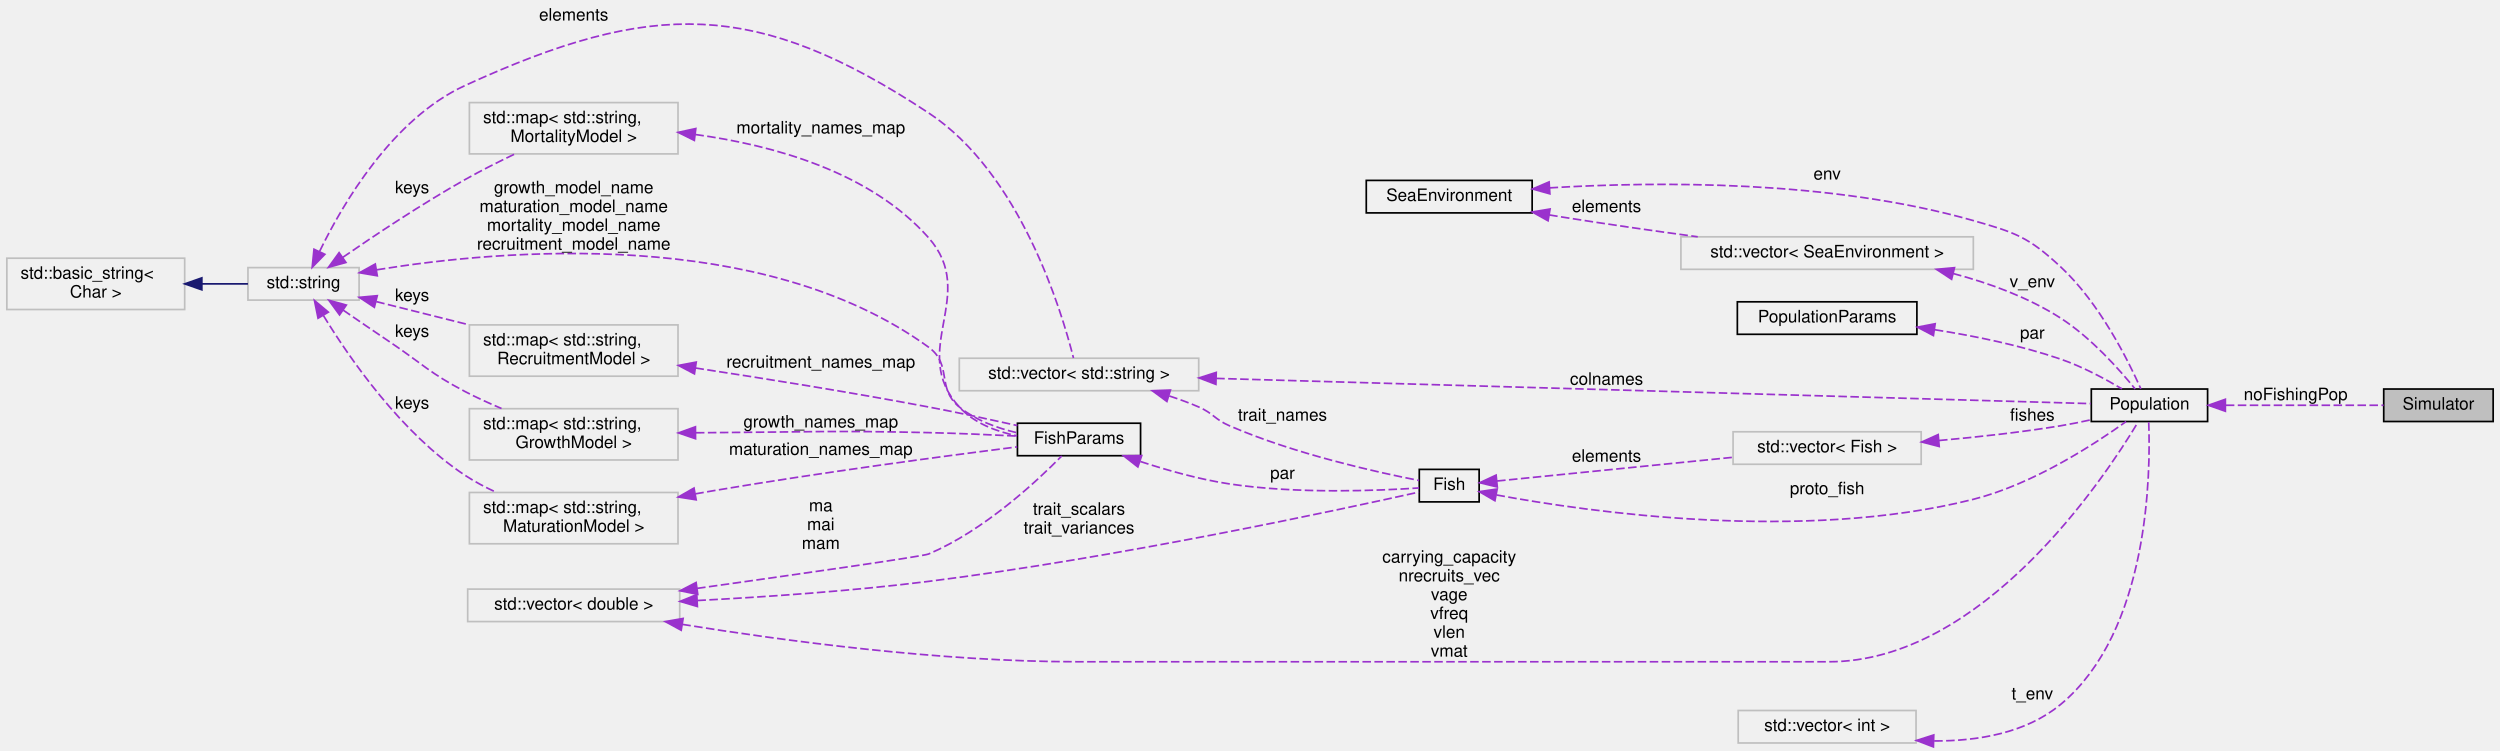
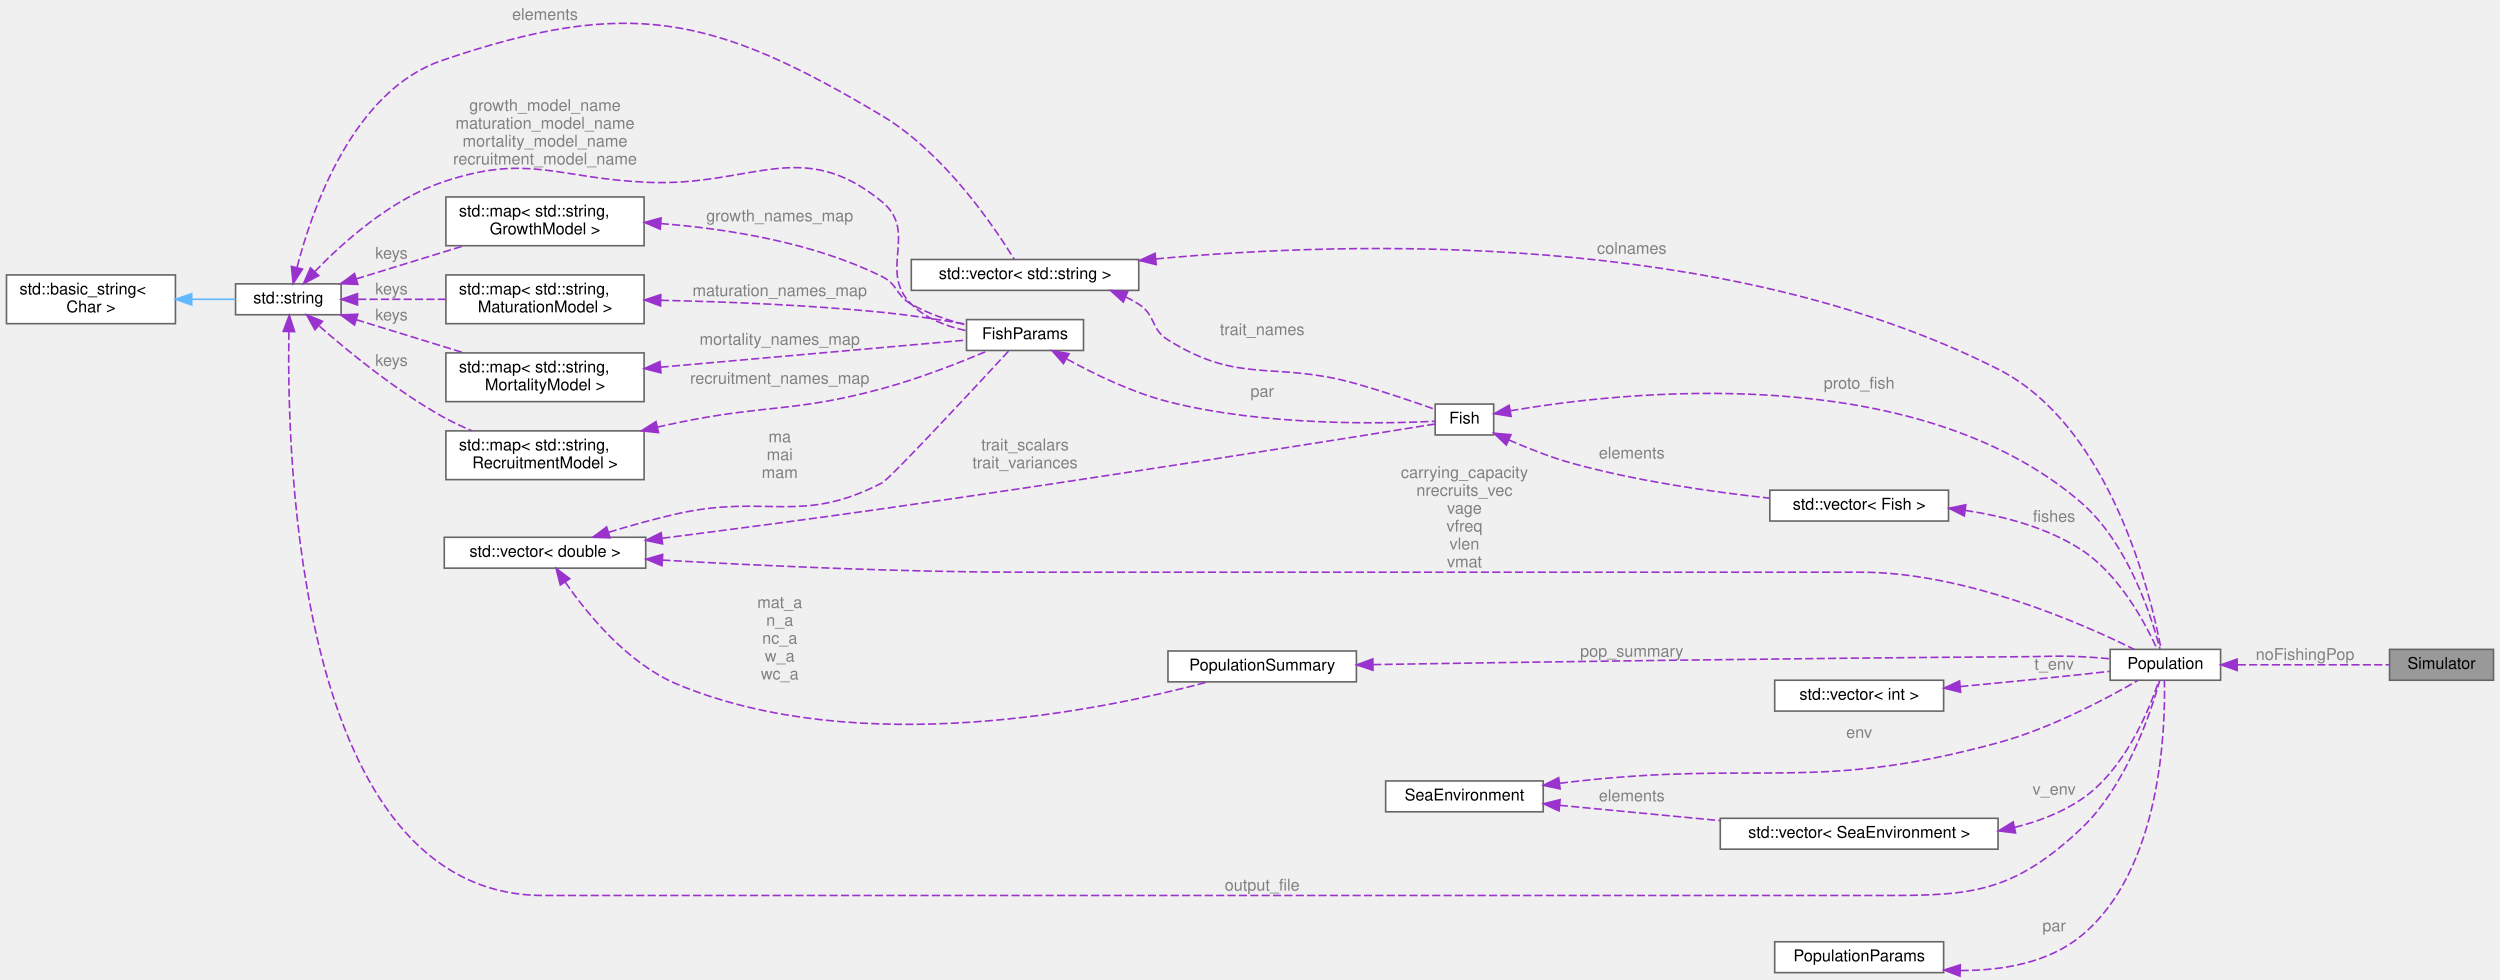
- <svg xmlns="http://www.w3.org/2000/svg" xmlns:xlink="http://www.w3.org/1999/xlink" width="1462pt" height="439pt" viewBox="0.00 0.00 1462.00 439.00">
-   <g id="graph0" class="graph" transform="scale(1 1) rotate(0) translate(4 435)">
-     <g id="node1" class="node">
-       <g id="a_node1">
-         <a xlink:title=" ">
-           <polygon fill="#bfbfbf" stroke="black" points="1390,-188.5 1390,-207.5 1454,-207.5 1454,-188.5 1390,-188.5" />
-           <text text-anchor="middle" x="1422" y="-195.5" font-family="Helvetica,sans-Serif" font-size="10.00">Simulator</text>
-         </a>
-       </g>
-     </g>
-     <g id="node2" class="node">
-       <g id="a_node2">
+ <svg xmlns="http://www.w3.org/2000/svg" xmlns:xlink="http://www.w3.org/1999/xlink" width="1539pt" height="603pt" viewBox="0.00 0.00 1539.00 602.50">
+   <g id="graph0" class="graph" transform="scale(1 1) rotate(0) translate(4 598.5)">
+     <g id="Node000001" class="node">
+       <g id="a_Node000001">
+         <a xlink:title=" ">
+           <polygon fill="#999999" stroke="#666666" points="1531,-199 1467,-199 1467,-180 1531,-180 1531,-199" />
+           <text text-anchor="middle" x="1499" y="-187" font-family="Helvetica,sans-Serif" font-size="10.00">Simulator</text>
+         </a>
+       </g>
+     </g>
+     <g id="Node000002" class="node">
+       <g id="a_Node000002">
        <a xlink:href="classPopulation.html" target="_top" xlink:title=" ">
-           <polygon fill="none" stroke="black" points="1219,-188.5 1219,-207.5 1287,-207.5 1287,-188.5 1219,-188.5" />
-           <text text-anchor="middle" x="1253" y="-195.5" font-family="Helvetica,sans-Serif" font-size="10.00">Population</text>
-         </a>
-       </g>
-     </g>
-     <g id="edge1" class="edge">
-       <path fill="none" stroke="#9a32cd" stroke-dasharray="5,2" d="M1297.65,-198C1326.62,-198 1363.95,-198 1389.92,-198" />
-       <polygon fill="#9a32cd" stroke="#9a32cd" points="1297.39,-194.5 1287.39,-198 1297.39,-201.5 1297.39,-194.5" />
-       <text text-anchor="middle" x="1338.5" y="-201" font-family="Helvetica,sans-Serif" font-size="10.00"> noFishingPop</text>
-     </g>
-     <g id="node3" class="node">
-       <g id="a_node3">
+           <polygon fill="white" stroke="#666666" points="1363,-199 1295,-199 1295,-180 1363,-180 1363,-199" />
+           <text text-anchor="middle" x="1329" y="-187" font-family="Helvetica,sans-Serif" font-size="10.00">Population</text>
+         </a>
+       </g>
+     </g>
+     <g id="edge1_Node000001_Node000002" class="edge">
+       <g id="a_edge1_Node000001_Node000002">
+         <a xlink:title=" ">
+           <path fill="none" stroke="#9a32cd" stroke-dasharray="5,2" d="M1373.54,-189.5C1402.78,-189.5 1440.62,-189.5 1466.86,-189.5" />
+           <polygon fill="#9a32cd" stroke="#9a32cd" points="1373.19,-186 1363.19,-189.5 1373.19,-193 1373.19,-186" />
+         </a>
+       </g>
+       <text text-anchor="middle" x="1415" y="-192.5" font-family="Helvetica,sans-Serif" font-size="10.00" fill="grey"> noFishingPop</text>
+     </g>
+     <g id="Node000003" class="node">
+       <g id="a_Node000003">
+         <a xlink:title=" ">
+           <polygon fill="white" stroke="#666666" points="393.5,-268 269.5,-268 269.5,-249 393.5,-249 393.5,-268" />
+           <text text-anchor="middle" x="331.5" y="-256" font-family="Helvetica,sans-Serif" font-size="10.00">std::vector&lt; double &gt;</text>
+         </a>
+       </g>
+     </g>
+     <g id="edge2_Node000002_Node000003" class="edge">
+       <g id="a_edge2_Node000002_Node000003">
+         <a xlink:title=" ">
+           <path fill="none" stroke="#9a32cd" stroke-dasharray="5,2" d="M403.77,-253.96C463.19,-250.56 550.07,-246.5 626,-246.5 626,-246.5 626,-246.5 1141.5,-246.5 1205.66,-246.5 1277.02,-215.27 1309.77,-199.04" />
+           <polygon fill="#9a32cd" stroke="#9a32cd" points="403.52,-250.46 393.74,-254.54 403.93,-257.45 403.52,-250.46" />
+         </a>
+       </g>
+       <text text-anchor="middle" x="897.5" y="-304.5" font-family="Helvetica,sans-Serif" font-size="10.00" fill="grey"> carrying_capacity</text>
+       <text text-anchor="middle" x="897.5" y="-293.5" font-family="Helvetica,sans-Serif" font-size="10.00" fill="grey">nrecruits_vec</text>
+       <text text-anchor="middle" x="897.5" y="-282.5" font-family="Helvetica,sans-Serif" font-size="10.00" fill="grey">vage</text>
+       <text text-anchor="middle" x="897.5" y="-271.5" font-family="Helvetica,sans-Serif" font-size="10.00" fill="grey">vfreq</text>
+       <text text-anchor="middle" x="897.5" y="-260.5" font-family="Helvetica,sans-Serif" font-size="10.00" fill="grey">vlen</text>
+       <text text-anchor="middle" x="897.5" y="-249.5" font-family="Helvetica,sans-Serif" font-size="10.00" fill="grey">vmat</text>
+     </g>
+     <g id="Node000004" class="node">
+       <g id="a_Node000004">
+         <a xlink:href="classPopulationSummary.html" target="_top" xlink:title=" ">
+           <polygon fill="white" stroke="#666666" points="831,-198 715,-198 715,-179 831,-179 831,-198" />
+           <text text-anchor="middle" x="773" y="-186" font-family="Helvetica,sans-Serif" font-size="10.00">PopulationSummary</text>
+         </a>
+       </g>
+     </g>
+     <g id="edge4_Node000004_Node000003" class="edge">
+       <g id="a_edge4_Node000004_Node000003">
+         <a xlink:title=" ">
+           <path fill="none" stroke="#9a32cd" stroke-dasharray="5,2" d="M343.93,-240.41C357.6,-220.67 382.5,-190.19 413,-177.5 525.27,-130.79 674.8,-161.62 739.69,-178.97" />
+           <polygon fill="#9a32cd" stroke="#9a32cd" points="340.93,-238.6 338.31,-248.87 346.76,-242.48 340.93,-238.6" />
+         </a>
+       </g>
+       <text text-anchor="middle" x="476" y="-224.5" font-family="Helvetica,sans-Serif" font-size="10.00" fill="grey"> mat_a</text>
+       <text text-anchor="middle" x="476" y="-213.5" font-family="Helvetica,sans-Serif" font-size="10.00" fill="grey">n_a</text>
+       <text text-anchor="middle" x="476" y="-202.5" font-family="Helvetica,sans-Serif" font-size="10.00" fill="grey">nc_a</text>
+       <text text-anchor="middle" x="476" y="-191.5" font-family="Helvetica,sans-Serif" font-size="10.00" fill="grey">w_a</text>
+       <text text-anchor="middle" x="476" y="-180.5" font-family="Helvetica,sans-Serif" font-size="10.00" fill="grey">wc_a</text>
+     </g>
+     <g id="Node000011" class="node">
+       <g id="a_Node000011">
+         <a xlink:href="classFish.html" target="_top" xlink:title=" ">
+           <polygon fill="white" stroke="#666666" points="915.5,-350 879.5,-350 879.5,-331 915.5,-331 915.5,-350" />
+           <text text-anchor="middle" x="897.5" y="-338" font-family="Helvetica,sans-Serif" font-size="10.00">Fish</text>
+         </a>
+       </g>
+     </g>
+     <g id="edge25_Node000011_Node000003" class="edge">
+       <g id="a_edge25_Node000011_Node000003">
+         <a xlink:title=" ">
+           <path fill="none" stroke="#9a32cd" stroke-dasharray="5,2" d="M403.69,-267.4C443.52,-272.49 494.05,-279.1 539,-285.5 670.18,-304.16 827.98,-329.43 879.4,-337.73" />
+           <polygon fill="#9a32cd" stroke="#9a32cd" points="403.9,-263.9 393.54,-266.11 403.02,-270.85 403.9,-263.9" />
+         </a>
+       </g>
+       <text text-anchor="middle" x="627" y="-321.5" font-family="Helvetica,sans-Serif" font-size="10.00" fill="grey"> trait_scalars</text>
+       <text text-anchor="middle" x="627" y="-310.5" font-family="Helvetica,sans-Serif" font-size="10.00" fill="grey">trait_variances</text>
+     </g>
+     <g id="Node000012" class="node">
+       <g id="a_Node000012">
+         <a xlink:href="classFishParams.html" target="_top" xlink:title=" ">
+           <polygon fill="white" stroke="#666666" points="663,-402 591,-402 591,-383 663,-383 663,-402" />
+           <text text-anchor="middle" x="627" y="-390" font-family="Helvetica,sans-Serif" font-size="10.00">FishParams</text>
+         </a>
+       </g>
+     </g>
+     <g id="edge23_Node000012_Node000003" class="edge">
+       <g id="a_edge23_Node000012_Node000003">
+         <a xlink:title=" ">
+           <path fill="none" stroke="#9a32cd" stroke-dasharray="5,2" d="M370.7,-271.08C383.98,-275.14 399.05,-279.38 413,-282.5 468.27,-294.84 488.73,-275.41 539,-301.5 543.92,-304.06 595.74,-359.78 616.99,-382.74" />
+           <polygon fill="#9a32cd" stroke="#9a32cd" points="371.52,-267.67 360.93,-268.04 369.44,-274.35 371.52,-267.67" />
+         </a>
+       </g>
+       <text text-anchor="middle" x="476" y="-326.5" font-family="Helvetica,sans-Serif" font-size="10.00" fill="grey"> ma</text>
+       <text text-anchor="middle" x="476" y="-315.5" font-family="Helvetica,sans-Serif" font-size="10.00" fill="grey">mai</text>
+       <text text-anchor="middle" x="476" y="-304.5" font-family="Helvetica,sans-Serif" font-size="10.00" fill="grey">mam</text>
+     </g>
+     <g id="edge3_Node000002_Node000004" class="edge">
+       <g id="a_edge3_Node000002_Node000004">
+         <a xlink:title=" ">
+           <path fill="none" stroke="#9a32cd" stroke-dasharray="5,2" d="M841.36,-189.63C932.61,-191.1 1100.6,-193.58 1244,-194.5 1258.67,-194.59 1262.35,-195.22 1277,-194.5 1282.78,-194.22 1288.91,-193.76 1294.84,-193.22" />
+           <polygon fill="#9a32cd" stroke="#9a32cd" points="841.21,-186.13 831.15,-189.46 841.1,-193.13 841.21,-186.13" />
+         </a>
+       </g>
+       <text text-anchor="middle" x="1000.5" y="-194.5" font-family="Helvetica,sans-Serif" font-size="10.00" fill="grey"> pop_summary</text>
+     </g>
+     <g id="Node000005" class="node">
+       <g id="a_Node000005">
+         <a xlink:title=" ">
+           <polygon fill="white" stroke="#666666" points="697,-439 557,-439 557,-420 697,-420 697,-439" />
+           <text text-anchor="middle" x="627" y="-427" font-family="Helvetica,sans-Serif" font-size="10.00">std::vector&lt; std::string &gt;</text>
+         </a>
+       </g>
+     </g>
+     <g id="edge5_Node000002_Node000005" class="edge">
+       <g id="a_edge5_Node000002_Node000005">
+         <a xlink:title=" ">
+           <path fill="none" stroke="#9a32cd" stroke-dasharray="5,2" d="M707.62,-439.36C827.21,-450.44 1057.14,-457.02 1226,-371.5 1295.47,-336.32 1320.2,-231.86 1326.34,-199.3" />
+           <polygon fill="#9a32cd" stroke="#9a32cd" points="707.74,-435.86 697.45,-438.38 707.07,-442.83 707.74,-435.86" />
+         </a>
+       </g>
+       <text text-anchor="middle" x="1000.5" y="-442.5" font-family="Helvetica,sans-Serif" font-size="10.00" fill="grey"> colnames</text>
+     </g>
+     <g id="edge26_Node000011_Node000005" class="edge">
+       <g id="a_edge26_Node000011_Node000005">
+         <a xlink:title=" ">
+           <path fill="none" stroke="#9a32cd" stroke-dasharray="5,2" d="M688.89,-416.01C691.71,-414.65 694.43,-413.15 697,-411.5 707.64,-404.68 704.28,-396.18 715,-389.5 759.94,-361.52 780.07,-376.94 831,-362.5 847.62,-357.79 866.27,-351.41 879.4,-346.74" />
+           <polygon fill="#9a32cd" stroke="#9a32cd" points="687.5,-412.8 679.65,-419.91 690.22,-419.25 687.5,-412.8" />
+         </a>
+       </g>
+       <text text-anchor="middle" x="773" y="-392.5" font-family="Helvetica,sans-Serif" font-size="10.00" fill="grey"> trait_names</text>
+     </g>
+     <g id="Node000006" class="node">
+       <g id="a_Node000006">
+         <a xlink:title=" ">
+           <polygon fill="white" stroke="#666666" points="206,-424 141,-424 141,-405 206,-405 206,-424" />
+           <text text-anchor="middle" x="173.5" y="-412" font-family="Helvetica,sans-Serif" font-size="10.00">std::string</text>
+         </a>
+       </g>
+     </g>
+     <g id="edge12_Node000002_Node000006" class="edge">
+       <g id="a_edge12_Node000002_Node000006">
+         <a xlink:title=" ">
+           <path fill="none" stroke="#9a32cd" stroke-dasharray="5,2" d="M173.85,-394.48C172.47,-317.85 178.38,-47.5 330.5,-47.5 330.5,-47.5 330.5,-47.5 1141.5,-47.5 1204.42,-47.5 1231.19,-45.37 1277,-88.5 1305.03,-114.89 1320.04,-160.07 1325.53,-179.81" />
+           <polygon fill="#9a32cd" stroke="#9a32cd" points="170.35,-394.77 174.1,-404.68 177.35,-394.6 170.35,-394.77" />
+         </a>
+       </g>
+       <text text-anchor="middle" x="773" y="-50.5" font-family="Helvetica,sans-Serif" font-size="10.00" fill="grey"> output_file</text>
+     </g>
+     <g id="edge6_Node000005_Node000006" class="edge">
+       <g id="a_edge6_Node000005_Node000006">
+         <a xlink:title=" ">
+           <path fill="none" stroke="#9a32cd" stroke-dasharray="5,2" d="M178.91,-434.34C188.11,-469.97 213.24,-542.81 268,-561.5 382.88,-600.71 434.78,-589.74 539,-527.5 577.48,-504.52 608.26,-458.87 620.4,-439.06" />
+           <polygon fill="#9a32cd" stroke="#9a32cd" points="182.21,-433.1 176.46,-424.2 175.4,-434.74 182.21,-433.1" />
+         </a>
+       </g>
+       <text text-anchor="middle" x="331.5" y="-586.5" font-family="Helvetica,sans-Serif" font-size="10.00" fill="grey"> elements</text>
+     </g>
+     <g id="edge24_Node000012_Node000006" class="edge">
+       <g id="a_edge24_Node000012_Node000006">
+         <a xlink:title=" ">
+           <path fill="none" stroke="#9a32cd" stroke-dasharray="5,2" d="M189.76,-431.55C206.8,-449.2 236.21,-475.68 268,-486.5 321.43,-504.69 338.6,-488.85 395,-486.5 459.17,-483.83 489.38,-515.27 539,-474.5 561.5,-456.01 536.31,-431.99 557,-411.5 566,-402.58 578.79,-397.75 590.91,-395.17" />
+           <polygon fill="#9a32cd" stroke="#9a32cd" points="192.22,-429.06 182.83,-424.15 187.11,-433.84 192.22,-429.06" />
+         </a>
+       </g>
+       <text text-anchor="middle" x="331.5" y="-530.5" font-family="Helvetica,sans-Serif" font-size="10.00" fill="grey"> growth_model_name</text>
+       <text text-anchor="middle" x="331.5" y="-519.5" font-family="Helvetica,sans-Serif" font-size="10.00" fill="grey">maturation_model_name</text>
+       <text text-anchor="middle" x="331.5" y="-508.5" font-family="Helvetica,sans-Serif" font-size="10.00" fill="grey">mortality_model_name</text>
+       <text text-anchor="middle" x="331.5" y="-497.5" font-family="Helvetica,sans-Serif" font-size="10.00" fill="grey">recruitment_model_name</text>
+     </g>
+     <g id="Node000013" class="node">
+       <g id="a_Node000013">
+         <a xlink:title=" ">
+           <polygon fill="white" stroke="#666666" points="392.5,-477.5 270.5,-477.5 270.5,-447.5 392.5,-447.5 392.5,-477.5" />
+           <text text-anchor="start" x="278.5" y="-465.5" font-family="Helvetica,sans-Serif" font-size="10.00">std::map&lt; std::string,</text>
+           <text text-anchor="middle" x="331.5" y="-454.5" font-family="Helvetica,sans-Serif" font-size="10.00"> GrowthModel &gt;</text>
+         </a>
+       </g>
+     </g>
+     <g id="edge16_Node000013_Node000006" class="edge">
+       <g id="a_edge16_Node000013_Node000006">
+         <a xlink:title=" ">
+           <path fill="none" stroke="#9a32cd" stroke-dasharray="5,2" d="M215.27,-427.04C235.56,-433.29 260.24,-440.88 281.55,-447.44" />
+           <polygon fill="#9a32cd" stroke="#9a32cd" points="216.28,-423.69 205.69,-424.1 214.22,-430.38 216.28,-423.69" />
+         </a>
+       </g>
+       <text text-anchor="middle" x="237" y="-439.5" font-family="Helvetica,sans-Serif" font-size="10.00" fill="grey"> keys</text>
+     </g>
+     <g id="Node000014" class="node">
+       <g id="a_Node000014">
+         <a xlink:title=" ">
+           <polygon fill="white" stroke="#666666" points="392.5,-429.5 270.5,-429.5 270.5,-399.5 392.5,-399.5 392.5,-429.5" />
+           <text text-anchor="start" x="278.5" y="-417.5" font-family="Helvetica,sans-Serif" font-size="10.00">std::map&lt; std::string,</text>
+           <text text-anchor="middle" x="331.5" y="-406.5" font-family="Helvetica,sans-Serif" font-size="10.00"> MaturationModel &gt;</text>
+         </a>
+       </g>
+     </g>
+     <g id="edge18_Node000014_Node000006" class="edge">
+       <g id="a_edge18_Node000014_Node000006">
+         <a xlink:title=" ">
+           <path fill="none" stroke="#9a32cd" stroke-dasharray="5,2" d="M216.49,-414.5C233.01,-414.5 252.3,-414.5 270.26,-414.5" />
+           <polygon fill="#9a32cd" stroke="#9a32cd" points="216.07,-411 206.07,-414.5 216.07,-418 216.07,-411" />
+         </a>
+       </g>
+       <text text-anchor="middle" x="237" y="-417.5" font-family="Helvetica,sans-Serif" font-size="10.00" fill="grey"> keys</text>
+     </g>
+     <g id="Node000015" class="node">
+       <g id="a_Node000015">
+         <a xlink:title=" ">
+           <polygon fill="white" stroke="#666666" points="392.5,-381.5 270.5,-381.5 270.5,-351.5 392.5,-351.5 392.5,-381.5" />
+           <text text-anchor="start" x="278.5" y="-369.5" font-family="Helvetica,sans-Serif" font-size="10.00">std::map&lt; std::string,</text>
+           <text text-anchor="middle" x="331.5" y="-358.5" font-family="Helvetica,sans-Serif" font-size="10.00"> MortalityModel &gt;</text>
+         </a>
+       </g>
+     </g>
+     <g id="edge20_Node000015_Node000006" class="edge">
+       <g id="a_edge20_Node000015_Node000006">
+         <a xlink:title=" ">
+           <path fill="none" stroke="#9a32cd" stroke-dasharray="5,2" d="M215.27,-401.96C235.56,-395.71 260.24,-388.12 281.55,-381.56" />
+           <polygon fill="#9a32cd" stroke="#9a32cd" points="214.22,-398.62 205.69,-404.9 216.28,-405.31 214.22,-398.62" />
+         </a>
+       </g>
+       <text text-anchor="middle" x="237" y="-401.5" font-family="Helvetica,sans-Serif" font-size="10.00" fill="grey"> keys</text>
+     </g>
+     <g id="Node000016" class="node">
+       <g id="a_Node000016">
+         <a xlink:title=" ">
+           <polygon fill="white" stroke="#666666" points="392.5,-333.5 270.5,-333.5 270.5,-303.5 392.5,-303.5 392.5,-333.5" />
+           <text text-anchor="start" x="278.5" y="-321.5" font-family="Helvetica,sans-Serif" font-size="10.00">std::map&lt; std::string,</text>
+           <text text-anchor="middle" x="331.5" y="-310.5" font-family="Helvetica,sans-Serif" font-size="10.00"> RecruitmentModel &gt;</text>
+         </a>
+       </g>
+     </g>
+     <g id="edge22_Node000016_Node000006" class="edge">
+       <g id="a_edge22_Node000016_Node000006">
+         <a xlink:title=" ">
+           <path fill="none" stroke="#9a32cd" stroke-dasharray="5,2" d="M192.66,-397.93C210.73,-382.09 239.75,-358.36 268,-342.5 273.78,-339.26 280.08,-336.27 286.39,-333.58" />
+           <polygon fill="#9a32cd" stroke="#9a32cd" points="189.87,-395.73 184.73,-405 194.52,-400.96 189.87,-395.73" />
+         </a>
+       </g>
+       <text text-anchor="middle" x="237" y="-373.5" font-family="Helvetica,sans-Serif" font-size="10.00" fill="grey"> keys</text>
+     </g>
+     <g id="Node000007" class="node">
+       <g id="a_Node000007">
+         <a xlink:title=" ">
+           <polygon fill="white" stroke="#666666" points="104,-429.5 0,-429.5 0,-399.5 104,-399.5 104,-429.5" />
+           <text text-anchor="start" x="8" y="-417.5" font-family="Helvetica,sans-Serif" font-size="10.00">std::basic_string&lt;</text>
+           <text text-anchor="middle" x="52" y="-406.5" font-family="Helvetica,sans-Serif" font-size="10.00"> Char &gt;</text>
+         </a>
+       </g>
+     </g>
+     <g id="edge7_Node000006_Node000007" class="edge">
+       <g id="a_edge7_Node000006_Node000007">
+         <a xlink:title=" ">
+           <path fill="none" stroke="#63b8ff" d="M114.1,-414.5C123.41,-414.5 132.68,-414.5 141,-414.5" />
+           <polygon fill="#63b8ff" stroke="#63b8ff" points="114.03,-411 104.03,-414.5 114.03,-418 114.03,-411" />
+         </a>
+       </g>
+     </g>
+     <g id="Node000008" class="node">
+       <g id="a_Node000008">
        <a xlink:href="classSeaEnvironment.html" target="_top" xlink:title=" ">
-           <polygon fill="none" stroke="black" points="795,-310.5 795,-329.5 892,-329.5 892,-310.5 795,-310.5" />
-           <text text-anchor="middle" x="843.5" y="-317.5" font-family="Helvetica,sans-Serif" font-size="10.00">SeaEnvironment</text>
-         </a>
-       </g>
-     </g>
-     <g id="edge2" class="edge">
-       <path fill="none" stroke="#9a32cd" stroke-dasharray="5,2" d="M902.2,-325.14C964.59,-328.91 1066.33,-329.86 1150,-306 1174.66,-298.97 1182.2,-296.44 1201,-279 1223.9,-257.75 1240.67,-224.03 1247.96,-207.61" />
-       <polygon fill="#9a32cd" stroke="#9a32cd" points="902.37,-321.64 892.16,-324.48 901.91,-328.62 902.37,-321.64" />
-       <text text-anchor="middle" x="1064.5" y="-330" font-family="Helvetica,sans-Serif" font-size="10.00"> env</text>
-     </g>
-     <g id="node5" class="node">
-       <g id="a_node5">
-         <a xlink:title=" ">
-           <polygon fill="none" stroke="#bfbfbf" points="979,-277.5 979,-296.5 1150,-296.5 1150,-277.5 979,-277.5" />
-           <text text-anchor="middle" x="1064.5" y="-284.5" font-family="Helvetica,sans-Serif" font-size="10.00">std::vector&lt; SeaEnvironment &gt;</text>
-         </a>
-       </g>
-     </g>
-     <g id="edge5" class="edge">
-       <path fill="none" stroke="#9a32cd" stroke-dasharray="5,2" d="M901.95,-309.32C904.67,-308.87 907.36,-308.42 910,-308 935.63,-303.9 963.75,-299.91 988.84,-296.52" />
-       <polygon fill="#9a32cd" stroke="#9a32cd" points="901.3,-305.88 892.04,-311.03 902.49,-312.78 901.3,-305.88" />
-       <text text-anchor="middle" x="935.5" y="-311" font-family="Helvetica,sans-Serif" font-size="10.00"> elements</text>
-     </g>
-     <g id="node4" class="node">
-       <g id="a_node4">
+           <polygon fill="white" stroke="#666666" points="946,-118 849,-118 849,-99 946,-99 946,-118" />
+           <text text-anchor="middle" x="897.5" y="-106" font-family="Helvetica,sans-Serif" font-size="10.00">SeaEnvironment</text>
+         </a>
+       </g>
+     </g>
+     <g id="edge8_Node000002_Node000008" class="edge">
+       <g id="a_edge8_Node000002_Node000008">
+         <a xlink:title=" ">
+           <path fill="none" stroke="#9a32cd" stroke-dasharray="5,2" d="M956.23,-116.58C958.86,-116.9 961.46,-117.21 964,-117.5 1080.17,-130.8 1113.17,-110.81 1226,-141.5 1258.1,-150.23 1292.55,-168.53 1312.07,-179.85" />
+           <polygon fill="#9a32cd" stroke="#9a32cd" points="956.41,-113.07 946.05,-115.29 955.53,-120.02 956.41,-113.07" />
+         </a>
+       </g>
+       <text text-anchor="middle" x="1140.5" y="-144.5" font-family="Helvetica,sans-Serif" font-size="10.00" fill="grey"> env</text>
+     </g>
+     <g id="Node000010" class="node">
+       <g id="a_Node000010">
+         <a xlink:title=" ">
+           <polygon fill="white" stroke="#666666" points="1226,-95 1055,-95 1055,-76 1226,-76 1226,-95" />
+           <text text-anchor="middle" x="1140.5" y="-83" font-family="Helvetica,sans-Serif" font-size="10.00">std::vector&lt; SeaEnvironment &gt;</text>
+         </a>
+       </g>
+     </g>
+     <g id="edge11_Node000010_Node000008" class="edge">
+       <g id="a_edge11_Node000010_Node000008">
+         <a xlink:title=" ">
+           <path fill="none" stroke="#9a32cd" stroke-dasharray="5,2" d="M956.25,-102.99C985.78,-100.17 1022.28,-96.69 1054.91,-93.57" />
+           <polygon fill="#9a32cd" stroke="#9a32cd" points="955.74,-99.52 946.11,-103.96 956.4,-106.49 955.74,-99.52" />
+         </a>
+       </g>
+       <text text-anchor="middle" x="1000.5" y="-105.5" font-family="Helvetica,sans-Serif" font-size="10.00" fill="grey"> elements</text>
+     </g>
+     <g id="Node000009" class="node">
+       <g id="a_Node000009">
+         <a xlink:title=" ">
+           <polygon fill="white" stroke="#666666" points="1192.5,-180 1088.5,-180 1088.5,-161 1192.5,-161 1192.5,-180" />
+           <text text-anchor="middle" x="1140.5" y="-168" font-family="Helvetica,sans-Serif" font-size="10.00">std::vector&lt; int &gt;</text>
+         </a>
+       </g>
+     </g>
+     <g id="edge9_Node000002_Node000009" class="edge">
+       <g id="a_edge9_Node000002_Node000009">
+         <a xlink:title=" ">
+           <path fill="none" stroke="#9a32cd" stroke-dasharray="5,2" d="M1202.76,-176.1C1226.02,-178.29 1252.74,-180.91 1277,-183.5 1282.76,-184.12 1288.89,-184.8 1294.82,-185.49" />
+           <polygon fill="#9a32cd" stroke="#9a32cd" points="1202.96,-172.6 1192.68,-175.15 1202.31,-179.57 1202.96,-172.6" />
+         </a>
+       </g>
+       <text text-anchor="middle" x="1260.5" y="-186.5" font-family="Helvetica,sans-Serif" font-size="10.00" fill="grey"> t_env</text>
+     </g>
+     <g id="edge10_Node000002_Node000010" class="edge">
+       <g id="a_edge10_Node000002_Node000010">
+         <a xlink:title=" ">
+           <path fill="none" stroke="#9a32cd" stroke-dasharray="5,2" d="M1236.3,-89.44C1250.73,-93 1264.84,-98.41 1277,-106.5 1304.04,-124.48 1319.21,-162.18 1325.1,-179.9" />
+           <polygon fill="#9a32cd" stroke="#9a32cd" points="1236.79,-85.96 1226.27,-87.26 1235.3,-92.8 1236.79,-85.96" />
+         </a>
+       </g>
+       <text text-anchor="middle" x="1260.5" y="-109.5" font-family="Helvetica,sans-Serif" font-size="10.00" fill="grey"> v_env</text>
+     </g>
+     <g id="edge13_Node000002_Node000011" class="edge">
+       <g id="a_edge13_Node000002_Node000011">
+         <a xlink:title=" ">
+           <path fill="none" stroke="#9a32cd" stroke-dasharray="5,2" d="M925.75,-345.87C994.01,-357.61 1174.18,-377.96 1277,-289.5 1305.96,-264.59 1320.47,-219.2 1325.68,-199.3" />
+           <polygon fill="#9a32cd" stroke="#9a32cd" points="926.25,-342.4 915.79,-344.07 925.01,-349.29 926.25,-342.4" />
+         </a>
+       </g>
+       <text text-anchor="middle" x="1140.5" y="-359.5" font-family="Helvetica,sans-Serif" font-size="10.00" fill="grey"> proto_fish</text>
+     </g>
+     <g id="Node000017" class="node">
+       <g id="a_Node000017">
+         <a xlink:title=" ">
+           <polygon fill="white" stroke="#666666" points="1195.5,-297 1085.5,-297 1085.5,-278 1195.5,-278 1195.5,-297" />
+           <text text-anchor="middle" x="1140.5" y="-285" font-family="Helvetica,sans-Serif" font-size="10.00">std::vector&lt; Fish &gt;</text>
+         </a>
+       </g>
+     </g>
+     <g id="edge28_Node000017_Node000011" class="edge">
+       <g id="a_edge28_Node000017_Node000011">
+         <a xlink:title=" ">
+           <path fill="none" stroke="#9a32cd" stroke-dasharray="5,2" d="M924.84,-327.92C936.59,-322.76 950.75,-317.15 964,-313.5 1003.94,-302.49 1050.35,-295.87 1085.42,-292.07" />
+           <polygon fill="#9a32cd" stroke="#9a32cd" points="923.28,-324.78 915.61,-332.09 926.16,-331.16 923.28,-324.78" />
+         </a>
+       </g>
+       <text text-anchor="middle" x="1000.5" y="-316.5" font-family="Helvetica,sans-Serif" font-size="10.00" fill="grey"> elements</text>
+     </g>
+     <g id="edge14_Node000011_Node000012" class="edge">
+       <g id="a_edge14_Node000011_Node000012">
+         <a xlink:title=" ">
+           <path fill="none" stroke="#9a32cd" stroke-dasharray="5,2" d="M652.83,-377.68C669.73,-368.39 692.96,-357.14 715,-351.5 773.87,-336.44 846.83,-337.81 879.41,-339.41" />
+           <polygon fill="#9a32cd" stroke="#9a32cd" points="650.64,-374.9 643.66,-382.87 654.09,-380.99 650.64,-374.9" />
+         </a>
+       </g>
+       <text text-anchor="middle" x="773" y="-354.5" font-family="Helvetica,sans-Serif" font-size="10.00" fill="grey"> par</text>
+     </g>
+     <g id="edge15_Node000012_Node000013" class="edge">
+       <g id="a_edge15_Node000012_Node000013">
+         <a xlink:title=" ">
+           <path fill="none" stroke="#9a32cd" stroke-dasharray="5,2" d="M402.77,-461.12C444.25,-457.88 496.74,-449.44 539,-428.5 548.86,-423.61 547.41,-416.9 557,-411.5 567.29,-405.71 579.44,-401.6 590.66,-398.72" />
+           <polygon fill="#9a32cd" stroke="#9a32cd" points="402.47,-457.63 392.74,-461.82 402.96,-464.62 402.47,-457.63" />
+         </a>
+       </g>
+       <text text-anchor="middle" x="476" y="-462.5" font-family="Helvetica,sans-Serif" font-size="10.00" fill="grey"> growth_names_map</text>
+     </g>
+     <g id="edge17_Node000012_Node000014" class="edge">
+       <g id="a_edge17_Node000012_Node000014">
+         <a xlink:title=" ">
+           <path fill="none" stroke="#9a32cd" stroke-dasharray="5,2" d="M402.9,-413.88C442.89,-413 493.84,-410.99 539,-406.5 556.2,-404.79 575.17,-401.86 590.99,-399.12" />
+           <polygon fill="#9a32cd" stroke="#9a32cd" points="402.65,-410.38 392.72,-414.08 402.79,-417.38 402.65,-410.38" />
+         </a>
+       </g>
+       <text text-anchor="middle" x="476" y="-416.5" font-family="Helvetica,sans-Serif" font-size="10.00" fill="grey"> maturation_names_map</text>
+     </g>
+     <g id="edge19_Node000012_Node000015" class="edge">
+       <g id="a_edge19_Node000012_Node000015">
+         <a xlink:title=" ">
+           <path fill="none" stroke="#9a32cd" stroke-dasharray="5,2" d="M402.65,-372.71C461.98,-377.97 544.5,-385.28 590.83,-389.38" />
+           <polygon fill="#9a32cd" stroke="#9a32cd" points="402.87,-369.22 392.6,-371.82 402.25,-376.19 402.87,-369.22" />
+         </a>
+       </g>
+       <text text-anchor="middle" x="476" y="-386.5" font-family="Helvetica,sans-Serif" font-size="10.00" fill="grey"> mortality_names_map</text>
+     </g>
+     <g id="edge21_Node000012_Node000016" class="edge">
+       <g id="a_edge21_Node000012_Node000016">
+         <a xlink:title=" ">
+           <path fill="none" stroke="#9a32cd" stroke-dasharray="5,2" d="M400.63,-335.82C404.81,-336.76 408.95,-337.66 413,-338.5 468.59,-350.02 484.19,-344.69 539,-359.5 561.77,-365.65 586.86,-375.52 604.23,-382.86" />
+           <polygon fill="#9a32cd" stroke="#9a32cd" points="401.38,-332.4 390.85,-333.57 399.81,-339.22 401.38,-332.4" />
+         </a>
+       </g>
+       <text text-anchor="middle" x="476" y="-362.5" font-family="Helvetica,sans-Serif" font-size="10.00" fill="grey"> recruitment_names_map</text>
+     </g>
+     <g id="edge27_Node000002_Node000017" class="edge">
+       <g id="a_edge27_Node000002_Node000017">
+         <a xlink:title=" ">
+           <path fill="none" stroke="#9a32cd" stroke-dasharray="5,2" d="M1205.82,-284.55C1229.67,-281.02 1256,-274.03 1277,-260.5 1300.73,-245.21 1316.9,-214.66 1323.97,-199.09" />
+           <polygon fill="#9a32cd" stroke="#9a32cd" points="1205.23,-281.1 1195.77,-285.86 1206.14,-288.04 1205.23,-281.1" />
+         </a>
+       </g>
+       <text text-anchor="middle" x="1260.5" y="-277.5" font-family="Helvetica,sans-Serif" font-size="10.00" fill="grey"> fishes</text>
+     </g>
+     <g id="Node000018" class="node">
+       <g id="a_Node000018">
        <a xlink:href="classPopulationParams.html" target="_top" xlink:title=" ">
-           <polygon fill="none" stroke="black" points="1012,-239.5 1012,-258.5 1117,-258.5 1117,-239.5 1012,-239.5" />
-           <text text-anchor="middle" x="1064.5" y="-246.5" font-family="Helvetica,sans-Serif" font-size="10.00">PopulationParams</text>
-         </a>
-       </g>
-     </g>
-     <g id="edge3" class="edge">
-       <path fill="none" stroke="#9a32cd" stroke-dasharray="5,2" d="M1127.46,-242.17C1150.91,-238.52 1177.58,-233.05 1201,-225 1213.7,-220.64 1227.07,-213.44 1236.94,-207.58" />
-       <polygon fill="#9a32cd" stroke="#9a32cd" points="1126.66,-238.75 1117.28,-243.68 1127.69,-245.68 1126.66,-238.75" />
-       <text text-anchor="middle" x="1184.5" y="-237" font-family="Helvetica,sans-Serif" font-size="10.00"> par</text>
-     </g>
-     <g id="edge4" class="edge">
-       <path fill="none" stroke="#9a32cd" stroke-dasharray="5,2" d="M1138.15,-275.06C1159.52,-269.38 1182.19,-261.08 1201,-249 1218.91,-237.49 1235.52,-218.78 1244.66,-207.5" />
-       <polygon fill="#9a32cd" stroke="#9a32cd" points="1137.3,-271.66 1128.44,-277.49 1138.99,-278.46 1137.3,-271.66" />
-       <text text-anchor="middle" x="1184.5" y="-267" font-family="Helvetica,sans-Serif" font-size="10.00"> v_env</text>
-     </g>
-     <g id="node6" class="node">
-       <g id="a_node6">
-         <a xlink:href="classFish.html" target="_top" xlink:title=" ">
-           <polygon fill="none" stroke="black" points="826,-141.5 826,-160.5 861,-160.5 861,-141.5 826,-141.5" />
-           <text text-anchor="middle" x="843.5" y="-148.5" font-family="Helvetica,sans-Serif" font-size="10.00">Fish</text>
-         </a>
-       </g>
-     </g>
-     <g id="edge6" class="edge">
-       <path fill="none" stroke="#9a32cd" stroke-dasharray="5,2" d="M871.13,-145.55C924.86,-135.59 1049.66,-117.67 1150,-143 1184.92,-151.81 1220.87,-175.19 1239.34,-188.46" />
-       <polygon fill="#9a32cd" stroke="#9a32cd" points="870.23,-142.16 861.07,-147.48 871.55,-149.03 870.23,-142.16" />
-       <text text-anchor="middle" x="1064.5" y="-146" font-family="Helvetica,sans-Serif" font-size="10.00"> proto_fish</text>
-     </g>
-     <g id="node16" class="node">
-       <g id="a_node16">
-         <a xlink:title=" ">
-           <polygon fill="none" stroke="#bfbfbf" points="1009.5,-163.5 1009.5,-182.5 1119.5,-182.5 1119.5,-163.5 1009.5,-163.5" />
-           <text text-anchor="middle" x="1064.5" y="-170.5" font-family="Helvetica,sans-Serif" font-size="10.00">std::vector&lt; Fish &gt;</text>
-         </a>
-       </g>
-     </g>
-     <g id="edge23" class="edge">
-       <path fill="none" stroke="#9a32cd" stroke-dasharray="5,2" d="M871.48,-153.71C905.71,-157.15 965.55,-163.16 1009.36,-167.56" />
-       <polygon fill="#9a32cd" stroke="#9a32cd" points="871.62,-150.21 861.32,-152.69 870.92,-157.17 871.62,-150.21" />
-       <text text-anchor="middle" x="935.5" y="-165" font-family="Helvetica,sans-Serif" font-size="10.00"> elements</text>
-     </g>
-     <g id="node7" class="node">
-       <g id="a_node7">
-         <a xlink:href="classFishParams.html" target="_top" xlink:title=" ">
-           <polygon fill="none" stroke="black" points="591,-168.5 591,-187.5 663,-187.5 663,-168.5 591,-168.5" />
-           <text text-anchor="middle" x="627" y="-175.5" font-family="Helvetica,sans-Serif" font-size="10.00">FishParams</text>
-         </a>
-       </g>
-     </g>
-     <g id="edge7" class="edge">
-       <path fill="none" stroke="#9a32cd" stroke-dasharray="5,2" d="M662.88,-165.12C678.58,-159.96 697.48,-154.63 715,-152 754.4,-146.08 801.43,-147.99 825.88,-149.65" />
-       <polygon fill="#9a32cd" stroke="#9a32cd" points="661.42,-161.92 653.08,-168.45 663.67,-168.55 661.42,-161.92" />
-       <text text-anchor="middle" x="746" y="-155" font-family="Helvetica,sans-Serif" font-size="10.00"> par</text>
-     </g>
-     <g id="node8" class="node">
-       <g id="a_node8">
-         <a xlink:title=" ">
-           <polygon fill="none" stroke="#bfbfbf" points="270.5,-215 270.5,-245 392.5,-245 392.5,-215 270.5,-215" />
-           <text text-anchor="start" x="278.5" y="-233" font-family="Helvetica,sans-Serif" font-size="10.00">std::map&lt; std::string,</text>
-           <text text-anchor="middle" x="331.5" y="-222" font-family="Helvetica,sans-Serif" font-size="10.00"> RecruitmentModel &gt;</text>
-         </a>
-       </g>
-     </g>
-     <g id="edge8" class="edge">
-       <path fill="none" stroke="#9a32cd" stroke-dasharray="5,2" d="M402.68,-219.79C442.71,-213.72 493.78,-205.54 539,-197 556.17,-193.76 575.13,-189.67 590.96,-186.13" />
-       <polygon fill="#9a32cd" stroke="#9a32cd" points="402.11,-216.34 392.75,-221.29 403.16,-223.26 402.11,-216.34" />
-       <text text-anchor="middle" x="476" y="-220" font-family="Helvetica,sans-Serif" font-size="10.00"> recruitment_names_map</text>
-     </g>
-     <g id="node9" class="node">
-       <g id="a_node9">
-         <a xlink:title=" ">
-           <polygon fill="none" stroke="#bfbfbf" points="141,-259.5 141,-278.5 206,-278.5 206,-259.5 141,-259.5" />
-           <text text-anchor="middle" x="173.5" y="-266.5" font-family="Helvetica,sans-Serif" font-size="10.00">std::string</text>
-         </a>
-       </g>
-     </g>
-     <g id="edge11" class="edge">
-       <path fill="none" stroke="#9a32cd" stroke-dasharray="5,2" d="M216.38,-277.23C289.44,-289.1 441.68,-302.53 539,-232 553.16,-221.74 543.42,-208.03 557,-197 566.55,-189.24 579.03,-184.65 590.75,-181.92" />
-       <polygon fill="#9a32cd" stroke="#9a32cd" points="216.63,-273.72 206.19,-275.5 215.46,-280.62 216.63,-273.72" />
-       <text text-anchor="middle" x="331.5" y="-322" font-family="Helvetica,sans-Serif" font-size="10.00"> growth_model_name</text>
-       <text text-anchor="middle" x="331.5" y="-311" font-family="Helvetica,sans-Serif" font-size="10.00">maturation_model_name</text>
-       <text text-anchor="middle" x="331.5" y="-300" font-family="Helvetica,sans-Serif" font-size="10.00">mortality_model_name</text>
-       <text text-anchor="middle" x="331.5" y="-289" font-family="Helvetica,sans-Serif" font-size="10.00">recruitment_model_name</text>
-     </g>
-     <g id="edge9" class="edge">
-       <path fill="none" stroke="#9a32cd" stroke-dasharray="5,2" d="M216.02,-258.62C232.64,-254.46 252.13,-249.59 270.26,-245.06" />
-       <polygon fill="#9a32cd" stroke="#9a32cd" points="214.92,-255.29 206.07,-261.11 216.62,-262.08 214.92,-255.29" />
-       <text text-anchor="middle" x="237" y="-259" font-family="Helvetica,sans-Serif" font-size="10.00"> keys</text>
-     </g>
-     <g id="node11" class="node">
-       <g id="a_node11">
-         <a xlink:title=" ">
-           <polygon fill="none" stroke="#bfbfbf" points="270.5,-166 270.5,-196 392.5,-196 392.5,-166 270.5,-166" />
-           <text text-anchor="start" x="278.5" y="-184" font-family="Helvetica,sans-Serif" font-size="10.00">std::map&lt; std::string,</text>
-           <text text-anchor="middle" x="331.5" y="-173" font-family="Helvetica,sans-Serif" font-size="10.00"> GrowthModel &gt;</text>
-         </a>
-       </g>
-     </g>
-     <g id="edge13" class="edge">
-       <path fill="none" stroke="#9a32cd" stroke-dasharray="5,2" d="M196.64,-253.66C205.17,-247.79 215.01,-241.05 224,-235 243.43,-221.92 247.24,-216.85 268,-206 274.73,-202.48 282.07,-199.14 289.28,-196.11" />
-       <polygon fill="#9a32cd" stroke="#9a32cd" points="194.56,-250.84 188.32,-259.4 198.54,-256.6 194.56,-250.84" />
-       <text text-anchor="middle" x="237" y="-238" font-family="Helvetica,sans-Serif" font-size="10.00"> keys</text>
-     </g>
-     <g id="node12" class="node">
-       <g id="a_node12">
-         <a xlink:title=" ">
-           <polygon fill="none" stroke="#bfbfbf" points="270.5,-117 270.5,-147 392.5,-147 392.5,-117 270.5,-117" />
-           <text text-anchor="start" x="278.5" y="-135" font-family="Helvetica,sans-Serif" font-size="10.00">std::map&lt; std::string,</text>
-           <text text-anchor="middle" x="331.5" y="-124" font-family="Helvetica,sans-Serif" font-size="10.00"> MaturationModel &gt;</text>
-         </a>
-       </g>
-     </g>
-     <g id="edge15" class="edge">
-       <path fill="none" stroke="#9a32cd" stroke-dasharray="5,2" d="M185.14,-250.45C200.35,-225.56 230.66,-181.62 268,-157 273.66,-153.27 279.96,-149.94 286.33,-147.04" />
-       <polygon fill="#9a32cd" stroke="#9a32cd" points="182,-248.89 179.89,-259.27 188.01,-252.46 182,-248.89" />
-       <text text-anchor="middle" x="237" y="-196" font-family="Helvetica,sans-Serif" font-size="10.00"> keys</text>
-     </g>
-     <g id="node13" class="node">
-       <g id="a_node13">
-         <a xlink:title=" ">
-           <polygon fill="none" stroke="#bfbfbf" points="270.5,-345 270.5,-375 392.5,-375 392.5,-345 270.5,-345" />
-           <text text-anchor="start" x="278.5" y="-363" font-family="Helvetica,sans-Serif" font-size="10.00">std::map&lt; std::string,</text>
-           <text text-anchor="middle" x="331.5" y="-352" font-family="Helvetica,sans-Serif" font-size="10.00"> MortalityModel &gt;</text>
-         </a>
-       </g>
-     </g>
-     <g id="edge17" class="edge">
-       <path fill="none" stroke="#9a32cd" stroke-dasharray="5,2" d="M196.46,-284.5C215.09,-297.36 242.75,-315.78 268,-330 277.23,-335.2 287.5,-340.37 297,-344.91" />
-       <polygon fill="#9a32cd" stroke="#9a32cd" points="198.3,-281.51 188.09,-278.67 194.3,-287.26 198.3,-281.51" />
-       <text text-anchor="middle" x="237" y="-322" font-family="Helvetica,sans-Serif" font-size="10.00"> keys</text>
-     </g>
-     <g id="node15" class="node">
-       <g id="a_node15">
-         <a xlink:title=" ">
-           <polygon fill="none" stroke="#bfbfbf" points="557,-206.5 557,-225.5 697,-225.5 697,-206.5 557,-206.5" />
-           <text text-anchor="middle" x="627" y="-213.5" font-family="Helvetica,sans-Serif" font-size="10.00">std::vector&lt; std::string &gt;</text>
-         </a>
-       </g>
-     </g>
-     <g id="edge20" class="edge">
-       <path fill="none" stroke="#9a32cd" stroke-dasharray="5,2" d="M182.94,-288.07C196.35,-315.65 225.46,-365.52 268,-385 377.7,-435.24 438.22,-435.34 539,-369 592.6,-333.72 616.8,-253.36 623.77,-225.63" />
-       <polygon fill="#9a32cd" stroke="#9a32cd" points="185.97,-286.28 178.57,-278.69 179.62,-289.24 185.97,-286.28" />
-       <text text-anchor="middle" x="331.5" y="-423" font-family="Helvetica,sans-Serif" font-size="10.00"> elements</text>
-     </g>
-     <g id="node10" class="node">
-       <g id="a_node10">
-         <a xlink:title=" ">
-           <polygon fill="none" stroke="#bfbfbf" points="0,-254 0,-284 104,-284 104,-254 0,-254" />
-           <text text-anchor="start" x="8" y="-272" font-family="Helvetica,sans-Serif" font-size="10.00">std::basic_string&lt;</text>
-           <text text-anchor="middle" x="52" y="-261" font-family="Helvetica,sans-Serif" font-size="10.00"> Char &gt;</text>
-         </a>
-       </g>
-     </g>
-     <g id="edge10" class="edge">
-       <path fill="none" stroke="midnightblue" d="M114.1,-269C123.41,-269 132.68,-269 141,-269" />
-       <polygon fill="midnightblue" stroke="midnightblue" points="114.03,-265.5 104.03,-269 114.03,-272.5 114.03,-265.5" />
-     </g>
-     <g id="edge12" class="edge">
-       <path fill="none" stroke="#9a32cd" stroke-dasharray="5,2" d="M402.96,-181.93C406.36,-181.95 409.72,-181.98 413,-182 469,-182.35 483.01,-183.29 539,-182 556.08,-181.61 575.03,-180.78 590.88,-179.98" />
-       <polygon fill="#9a32cd" stroke="#9a32cd" points="402.75,-178.42 392.72,-181.83 402.69,-185.42 402.75,-178.42" />
-       <text text-anchor="middle" x="476" y="-185" font-family="Helvetica,sans-Serif" font-size="10.00"> growth_names_map</text>
-     </g>
-     <g id="edge14" class="edge">
-       <path fill="none" stroke="#9a32cd" stroke-dasharray="5,2" d="M402.6,-146.18C406.11,-146.81 409.6,-147.42 413,-148 475.41,-158.59 548.55,-168.31 590.85,-173.67" />
-       <polygon fill="#9a32cd" stroke="#9a32cd" points="403.12,-142.71 392.65,-144.34 401.85,-149.6 403.12,-142.71" />
-       <text text-anchor="middle" x="476" y="-169" font-family="Helvetica,sans-Serif" font-size="10.00"> maturation_names_map</text>
-     </g>
-     <g id="edge16" class="edge">
-       <path fill="none" stroke="#9a32cd" stroke-dasharray="5,2" d="M402.64,-356.34C448.05,-350.14 504.87,-334.52 539,-296 568.66,-262.53 526.81,-230 557,-197 565.64,-187.56 578.5,-182.64 590.78,-180.13" />
-       <polygon fill="#9a32cd" stroke="#9a32cd" points="402.05,-352.88 392.55,-357.59 402.91,-359.83 402.05,-352.88" />
-       <text text-anchor="middle" x="476" y="-357" font-family="Helvetica,sans-Serif" font-size="10.00"> mortality_names_map</text>
-     </g>
-     <g id="node14" class="node">
-       <g id="a_node14">
-         <a xlink:title=" ">
-           <polygon fill="none" stroke="#bfbfbf" points="269.5,-71.5 269.5,-90.5 393.5,-90.5 393.5,-71.5 269.5,-71.5" />
-           <text text-anchor="middle" x="331.5" y="-78.5" font-family="Helvetica,sans-Serif" font-size="10.00">std::vector&lt; double &gt;</text>
-         </a>
-       </g>
-     </g>
-     <g id="edge26" class="edge">
-       <path fill="none" stroke="#9a32cd" stroke-dasharray="5,2" d="M395.01,-69.87C454.27,-60.29 545.9,-48 626,-48 626,-48 626,-48 1065.5,-48 1155.25,-48 1226.32,-154.79 1246.34,-188.16" />
-       <polygon fill="#9a32cd" stroke="#9a32cd" points="394.36,-66.43 385.05,-71.5 395.49,-73.33 394.36,-66.43" />
-       <text text-anchor="middle" x="843.5" y="-106" font-family="Helvetica,sans-Serif" font-size="10.00"> carrying_capacity</text>
-       <text text-anchor="middle" x="843.5" y="-95" font-family="Helvetica,sans-Serif" font-size="10.00">nrecruits_vec</text>
-       <text text-anchor="middle" x="843.5" y="-84" font-family="Helvetica,sans-Serif" font-size="10.00">vage</text>
-       <text text-anchor="middle" x="843.5" y="-73" font-family="Helvetica,sans-Serif" font-size="10.00">vfreq</text>
-       <text text-anchor="middle" x="843.5" y="-62" font-family="Helvetica,sans-Serif" font-size="10.00">vlen</text>
-       <text text-anchor="middle" x="843.5" y="-51" font-family="Helvetica,sans-Serif" font-size="10.00">vmat</text>
-     </g>
-     <g id="edge21" class="edge">
-       <path fill="none" stroke="#9a32cd" stroke-dasharray="5,2" d="M403.83,-83.82C443.7,-85.9 494.23,-89.37 539,-95 649.31,-108.87 780.19,-137.05 825.83,-147.23" />
-       <polygon fill="#9a32cd" stroke="#9a32cd" points="403.83,-80.31 393.67,-83.3 403.48,-87.3 403.83,-80.31" />
-       <text text-anchor="middle" x="627" y="-134" font-family="Helvetica,sans-Serif" font-size="10.00"> trait_scalars</text>
-       <text text-anchor="middle" x="627" y="-123" font-family="Helvetica,sans-Serif" font-size="10.00">trait_variances</text>
-     </g>
-     <g id="edge18" class="edge">
-       <path fill="none" stroke="#9a32cd" stroke-dasharray="5,2" d="M403.64,-90.91C462.08,-99.11 535.8,-109.64 539,-111 571.31,-124.67 602.12,-153.3 616.89,-168.33" />
-       <polygon fill="#9a32cd" stroke="#9a32cd" points="404.05,-87.43 393.66,-89.51 403.08,-94.36 404.05,-87.43" />
-       <text text-anchor="middle" x="476" y="-136" font-family="Helvetica,sans-Serif" font-size="10.00"> ma</text>
-       <text text-anchor="middle" x="476" y="-125" font-family="Helvetica,sans-Serif" font-size="10.00">mai</text>
-       <text text-anchor="middle" x="476" y="-114" font-family="Helvetica,sans-Serif" font-size="10.00">mam</text>
-     </g>
-     <g id="edge25" class="edge">
-       <path fill="none" stroke="#9a32cd" stroke-dasharray="5,2" d="M707.23,-213.71C844.94,-209.74 1122.87,-201.72 1218.66,-198.96" />
-       <polygon fill="#9a32cd" stroke="#9a32cd" points="707.06,-210.22 697.16,-214 707.26,-217.22 707.06,-210.22" />
-       <text text-anchor="middle" x="935.5" y="-210" font-family="Helvetica,sans-Serif" font-size="10.00"> colnames</text>
-     </g>
-     <g id="edge19" class="edge">
-       <path fill="none" stroke="#9a32cd" stroke-dasharray="5,2" d="M679.78,-203.45C685.67,-201.52 691.52,-199.37 697,-197 705.6,-193.27 706.39,-189.72 715,-186 753.13,-169.51 801.08,-158.84 825.9,-154.01" />
-       <polygon fill="#9a32cd" stroke="#9a32cd" points="678.41,-200.21 669.88,-206.49 680.47,-206.9 678.41,-200.21" />
-       <text text-anchor="middle" x="746" y="-189" font-family="Helvetica,sans-Serif" font-size="10.00"> trait_names</text>
-     </g>
-     <g id="edge22" class="edge">
-       <path fill="none" stroke="#9a32cd" stroke-dasharray="5,2" d="M1129.93,-177.39C1152.49,-179.4 1177.95,-182.2 1201,-186 1206.83,-186.96 1212.99,-188.21 1218.94,-189.53" />
-       <polygon fill="#9a32cd" stroke="#9a32cd" points="1130.05,-173.88 1119.78,-176.52 1129.45,-180.86 1130.05,-173.88" />
-       <text text-anchor="middle" x="1184.5" y="-189" font-family="Helvetica,sans-Serif" font-size="10.00"> fishes</text>
-     </g>
-     <g id="node17" class="node">
-       <g id="a_node17">
-         <a xlink:title=" ">
-           <polygon fill="none" stroke="#bfbfbf" points="1012.5,-0.5 1012.5,-19.5 1116.5,-19.5 1116.5,-0.5 1012.5,-0.5" />
-           <text text-anchor="middle" x="1064.5" y="-7.5" font-family="Helvetica,sans-Serif" font-size="10.00">std::vector&lt; int &gt;</text>
-         </a>
-       </g>
-     </g>
-     <g id="edge24" class="edge">
-       <path fill="none" stroke="#9a32cd" stroke-dasharray="5,2" d="M1127.09,-1.69C1152.54,-1.59 1180.76,-6.25 1201,-23 1252.92,-65.98 1253.75,-158.59 1252.56,-188.48" />
-       <polygon fill="#9a32cd" stroke="#9a32cd" points="1126.66,1.8 1116.76,-1.98 1126.86,-5.2 1126.66,1.8" />
-       <text text-anchor="middle" x="1184.5" y="-26" font-family="Helvetica,sans-Serif" font-size="10.00"> t_env</text>
+           <polygon fill="white" stroke="#666666" points="1192.5,-19 1088.5,-19 1088.5,0 1192.5,0 1192.5,-19" />
+           <text text-anchor="middle" x="1140.5" y="-7" font-family="Helvetica,sans-Serif" font-size="10.00">PopulationParams</text>
+         </a>
+       </g>
+     </g>
+     <g id="edge29_Node000002_Node000018" class="edge">
+       <g id="a_edge29_Node000002_Node000018">
+         <a xlink:title=" ">
+           <path fill="none" stroke="#9a32cd" stroke-dasharray="5,2" d="M1202.99,-1.31C1228.42,-1.24 1256.65,-5.88 1277,-22.5 1326.77,-63.16 1329.08,-151 1328.41,-180" />
+           <polygon fill="#9a32cd" stroke="#9a32cd" points="1202.57,2.18 1192.67,-1.59 1202.76,-4.82 1202.57,2.18" />
+         </a>
+       </g>
+       <text text-anchor="middle" x="1260.5" y="-25.5" font-family="Helvetica,sans-Serif" font-size="10.00" fill="grey"> par</text>
    </g>
  </g>
</svg>
